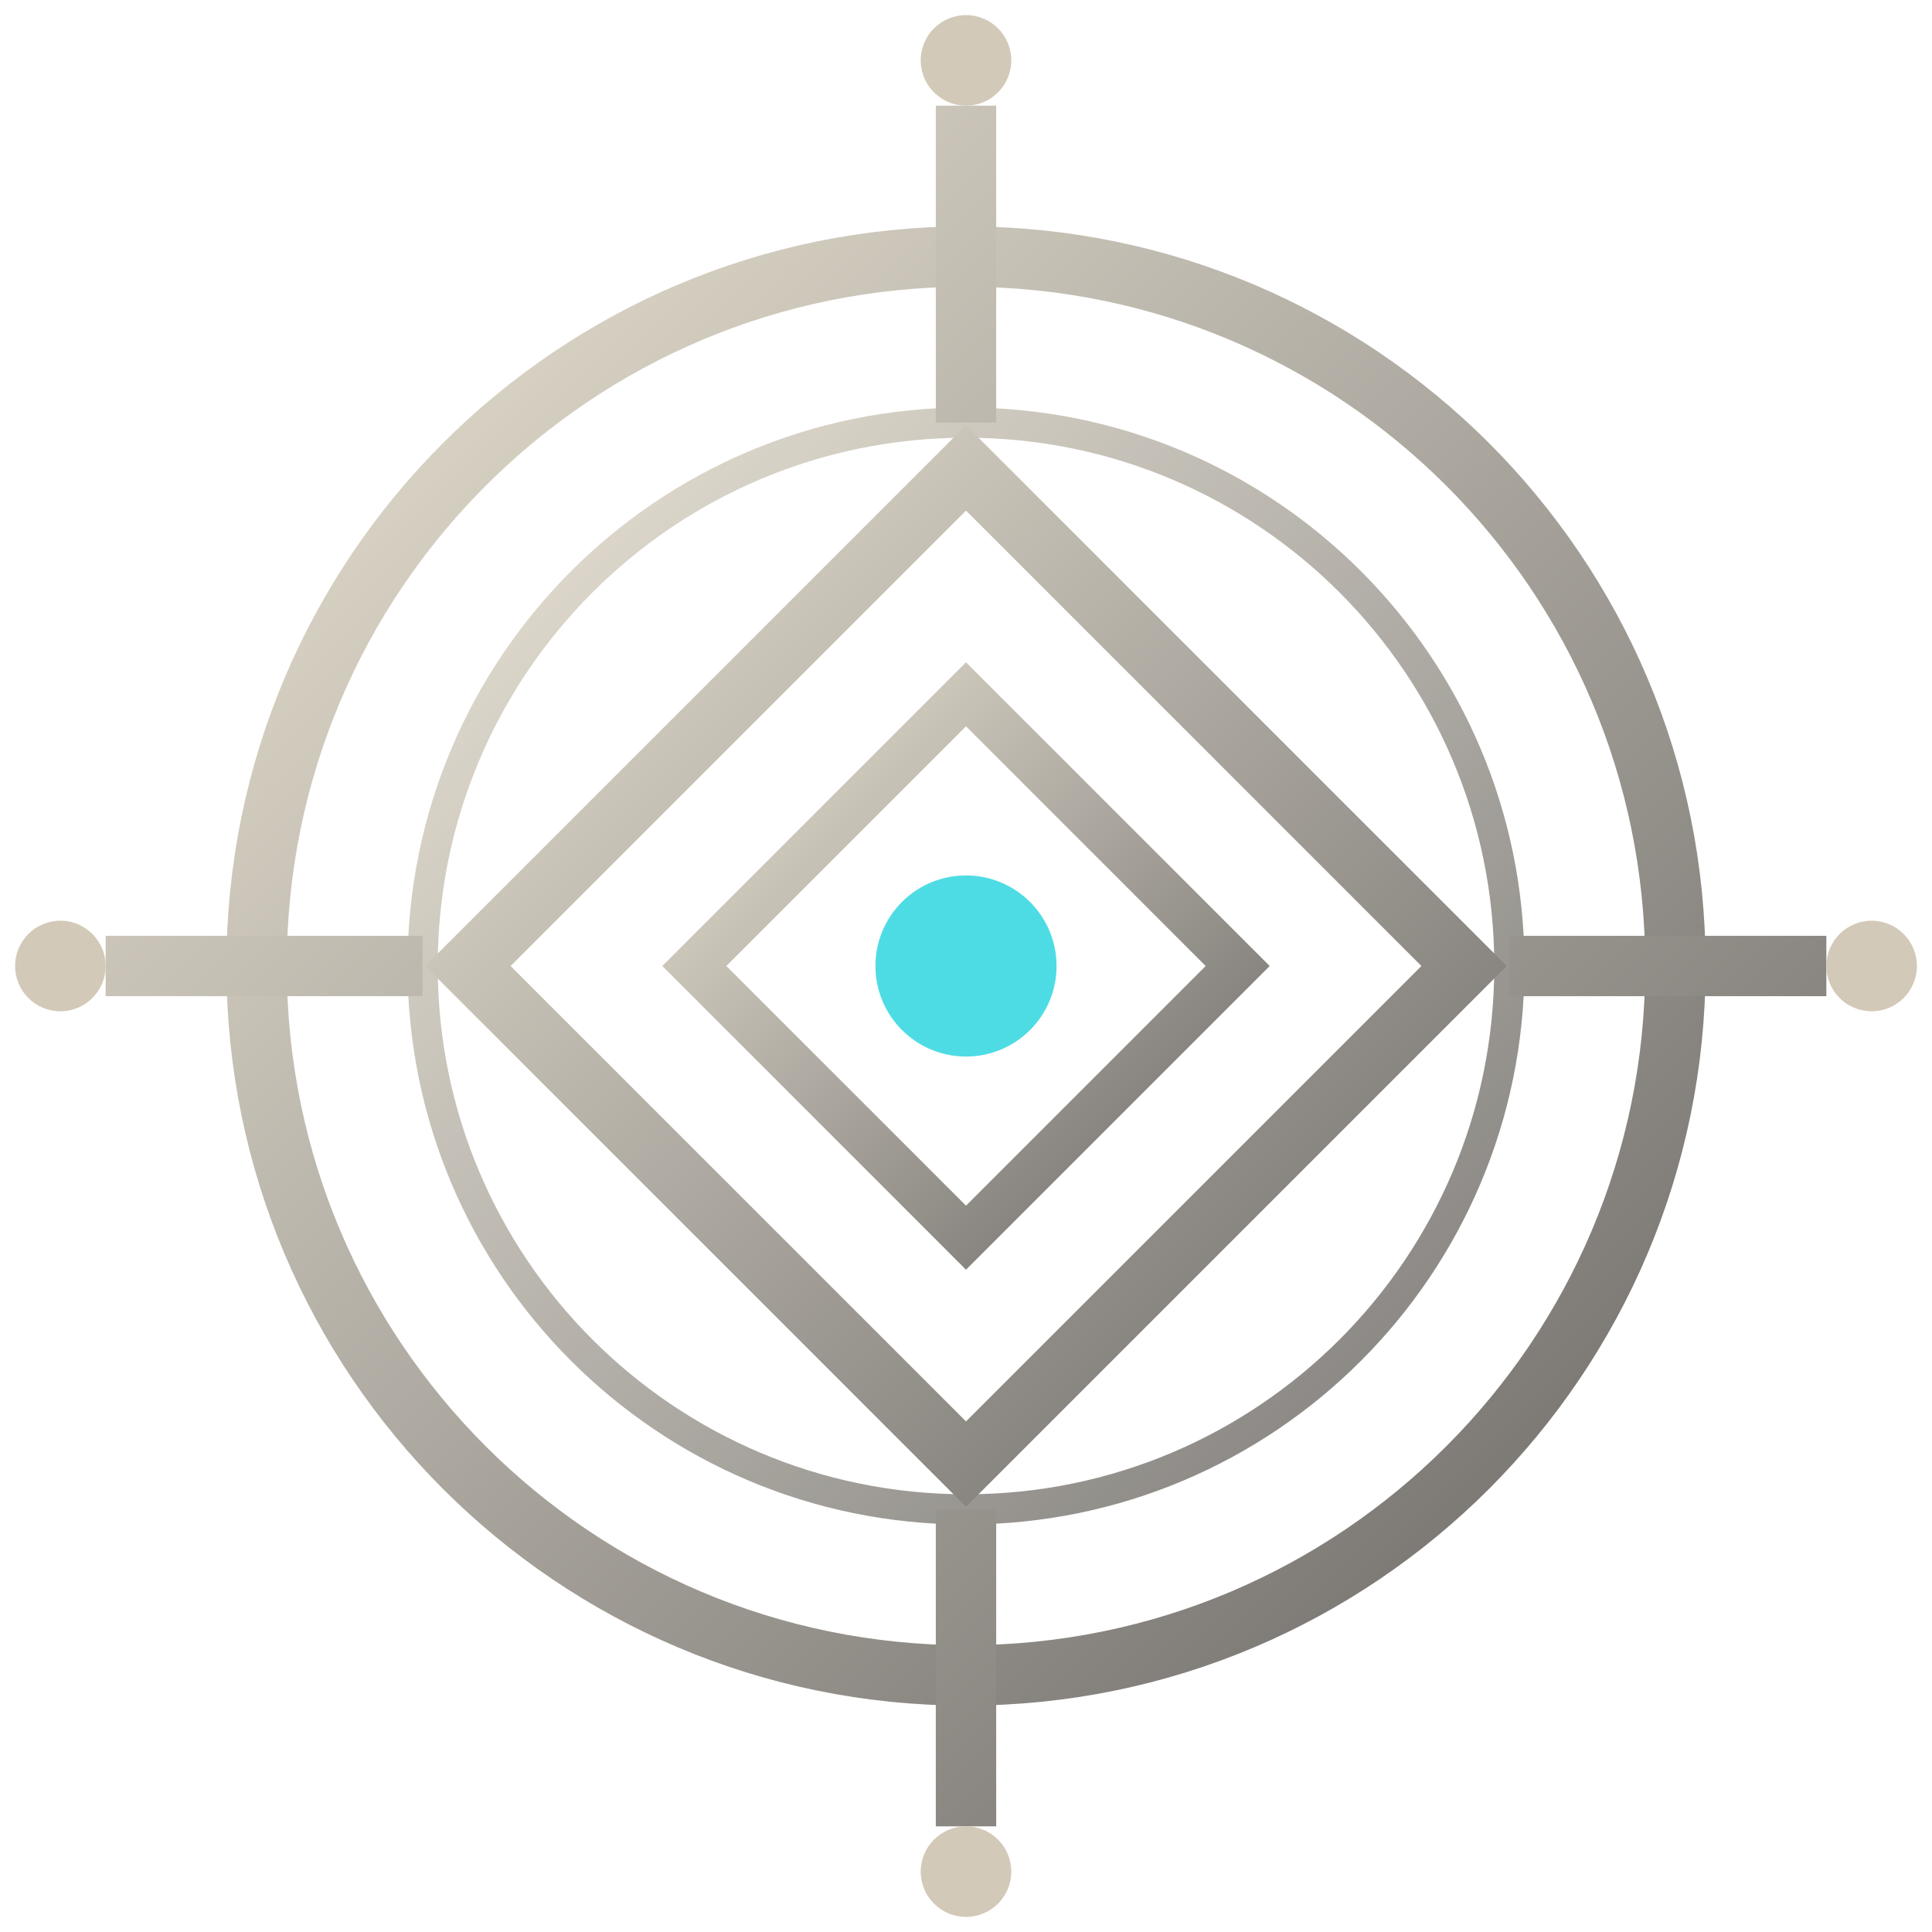
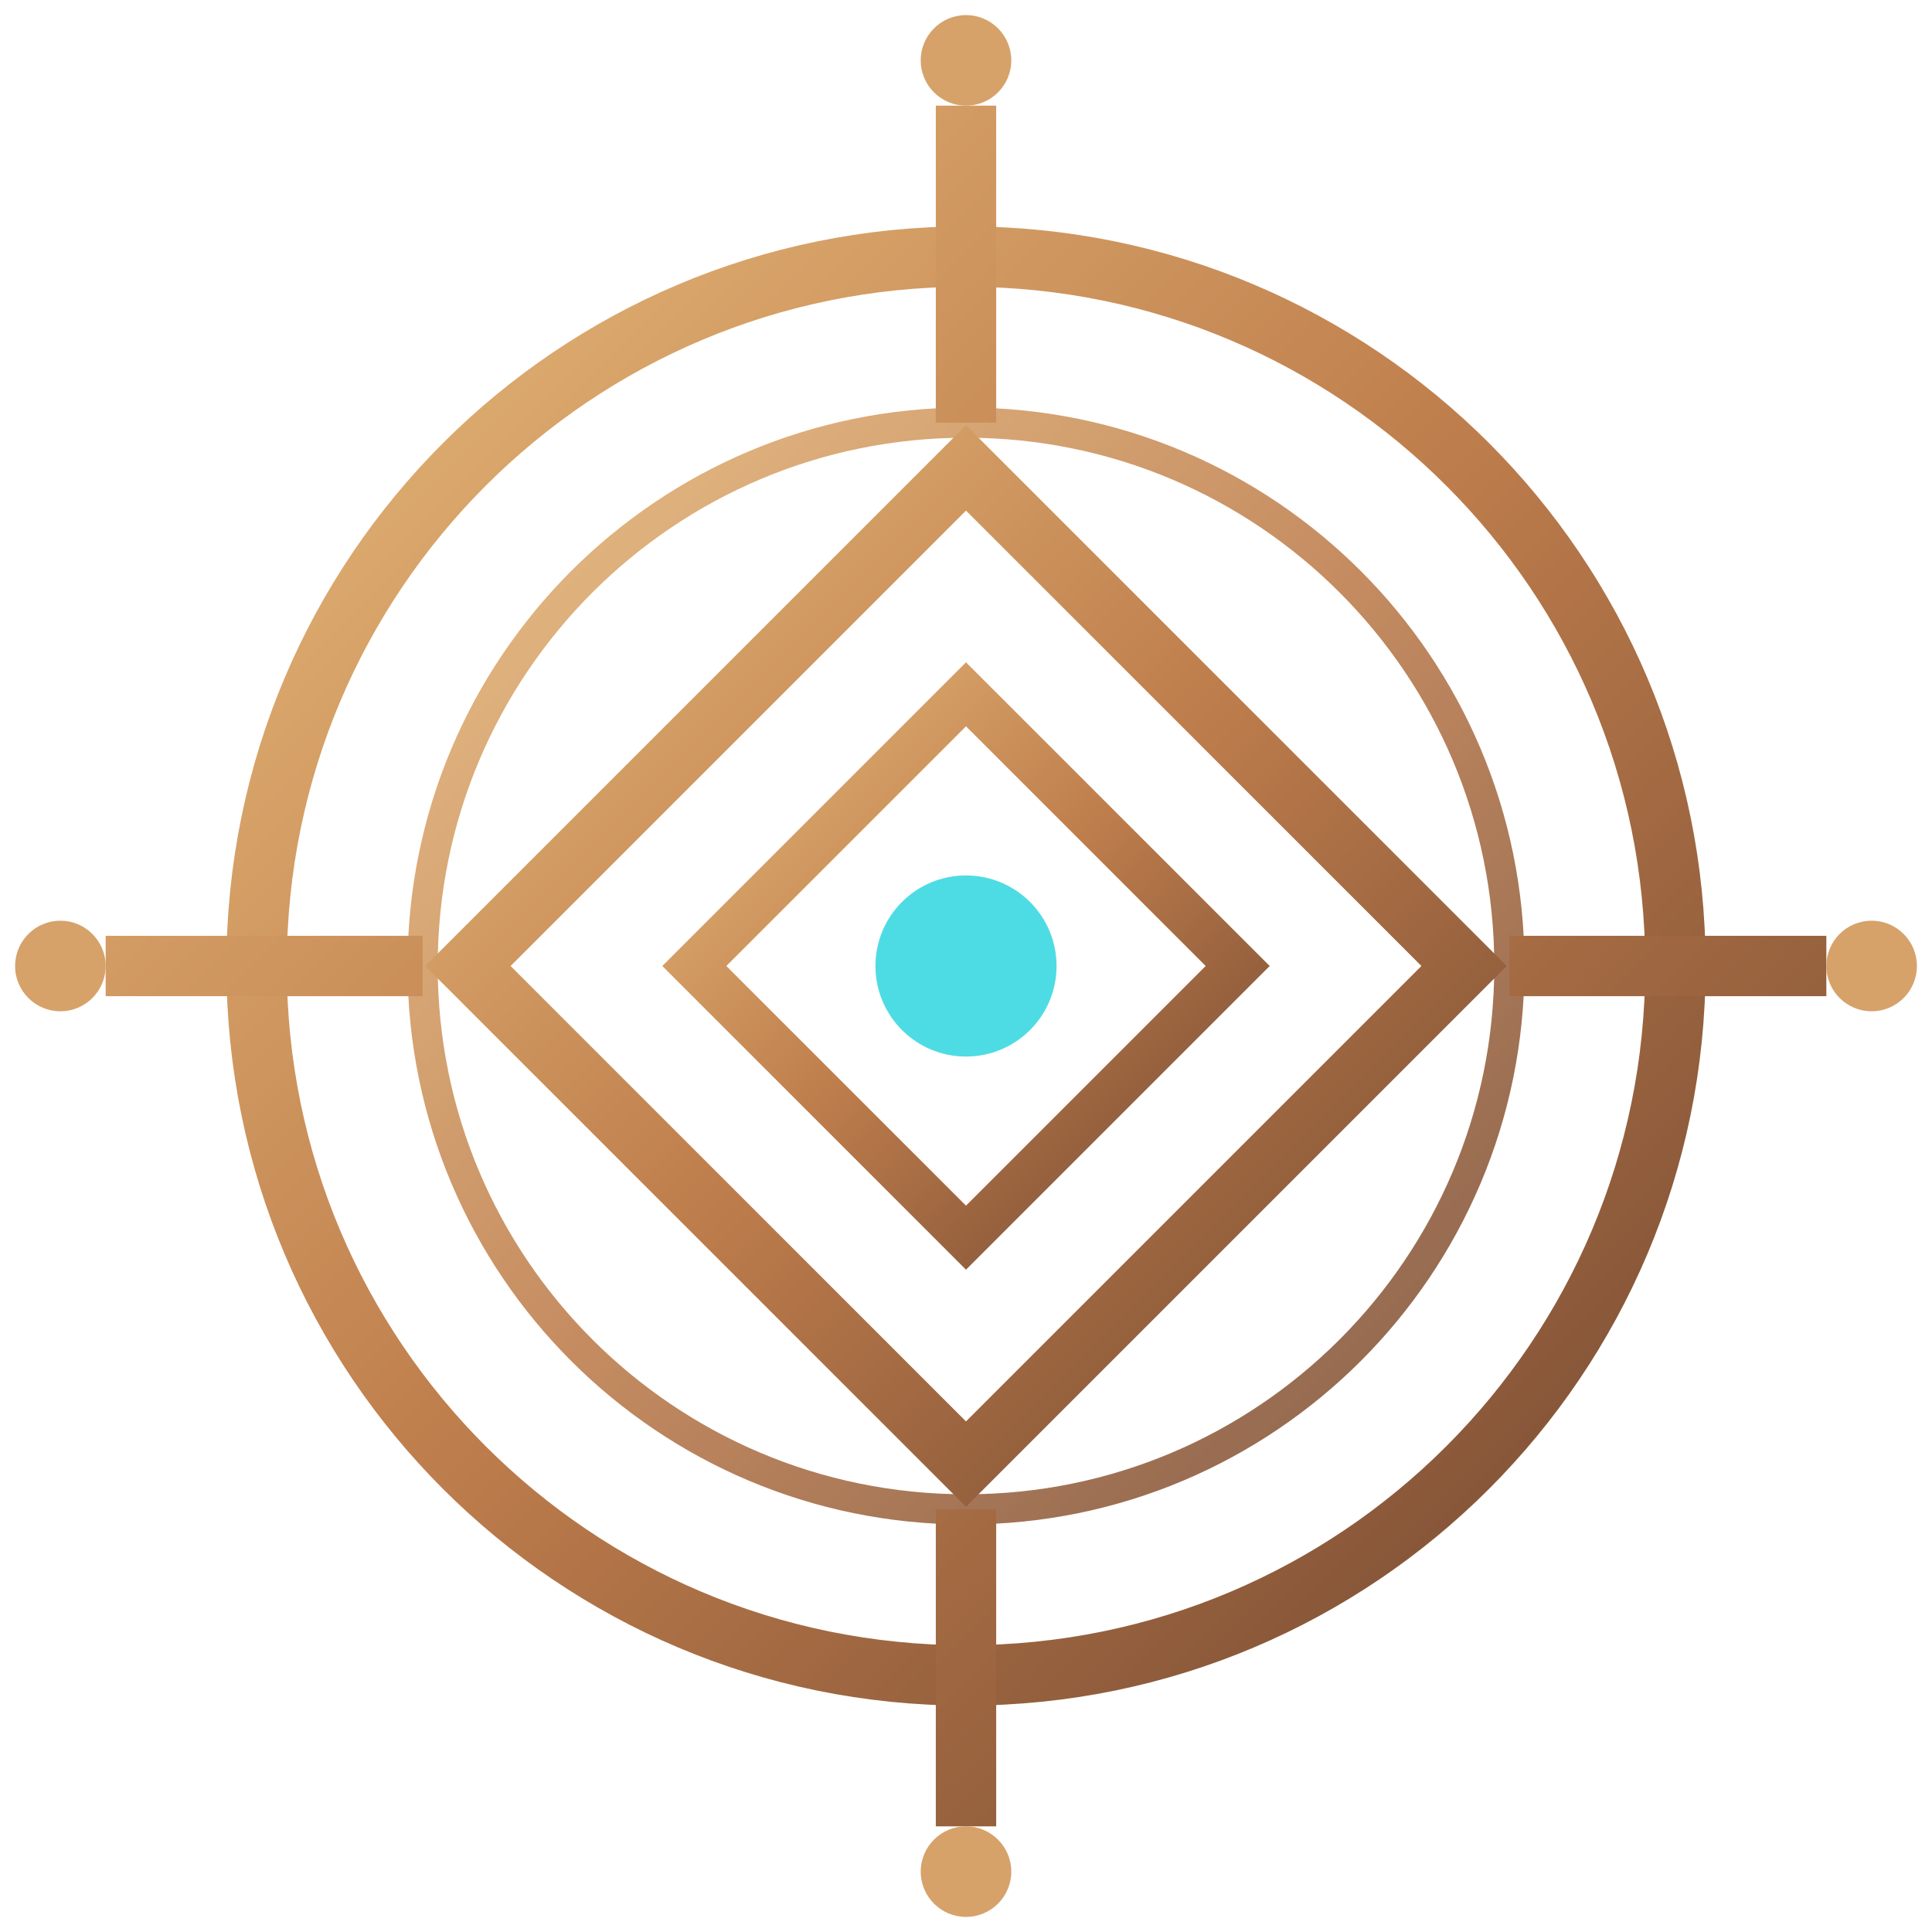
<svg xmlns="http://www.w3.org/2000/svg" width="128" height="128" viewBox="0 0 128 128">
  <defs>
    <linearGradient id="steel" x1="0" y1="0" x2="1" y2="1">
-       <stop offset="0" stop-color="#e6dfcf" />
-       <stop offset=".5" stop-color="#aaa69e" />
-       <stop offset="1" stop-color="#6e6b68" />
+       <stop offset="0" stop-color="#e5b778" />
+       <stop offset=".5" stop-color="#bd7c4b" />
+       <stop offset="1" stop-color="#754a33" />
    </linearGradient>
  </defs>
  <g fill="none" stroke="url(#steel)" stroke-linecap="square" stroke-linejoin="miter">
    <circle cx="64" cy="64" r="47" stroke-width="4" />
    <circle cx="64" cy="64" r="36" stroke-width="2" opacity=".88" />
    <path d="M64 9v17M64 102v17M9 64h17M102 64h17" stroke-width="4" />
    <path d="m64 31 33 33-33 33-33-33z" stroke-width="4" />
    <path d="m64 46 18 18-18 18-18-18z" stroke-width="3" />
    <circle cx="64" cy="64" r="5" fill="#4edce4" stroke="#4edce4" stroke-width="2" />
  </g>
-   <g fill="#d3c9b8">
+   <g fill="#d6a26a">
    <circle cx="64" cy="4" r="3" />
    <circle cx="64" cy="124" r="3" />
    <circle cx="4" cy="64" r="3" />
    <circle cx="124" cy="64" r="3" />
  </g>
</svg>
